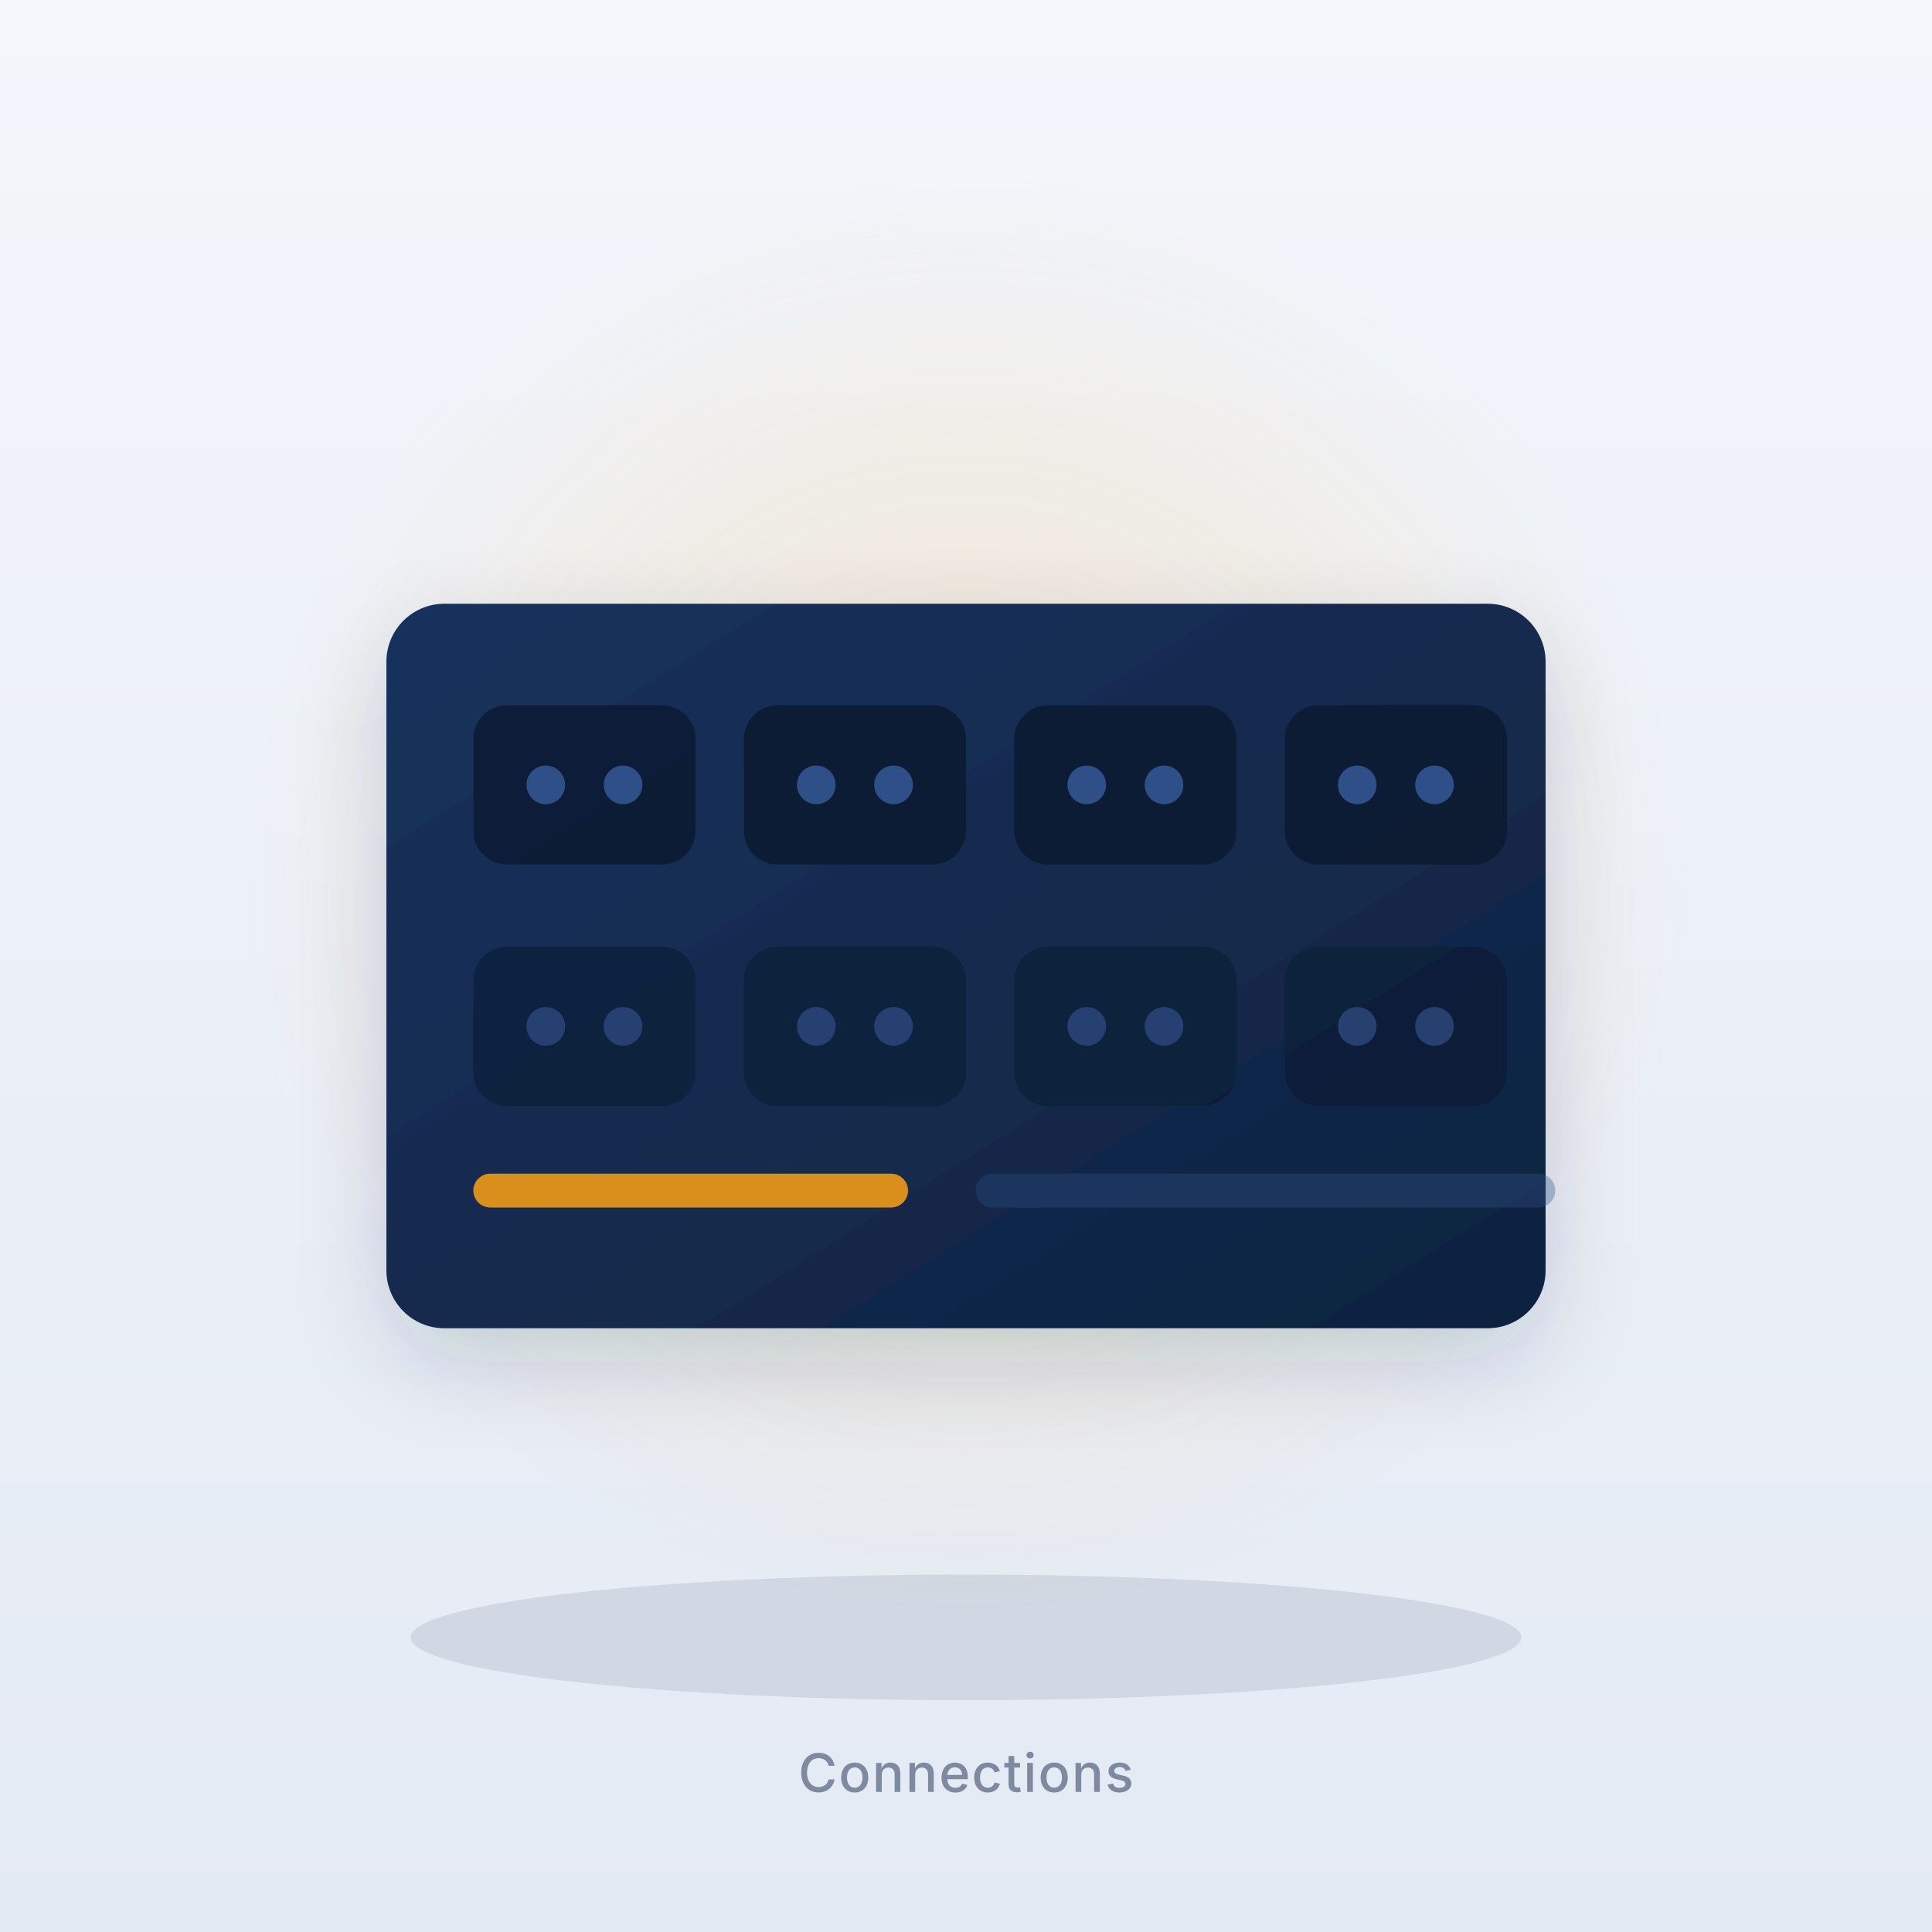
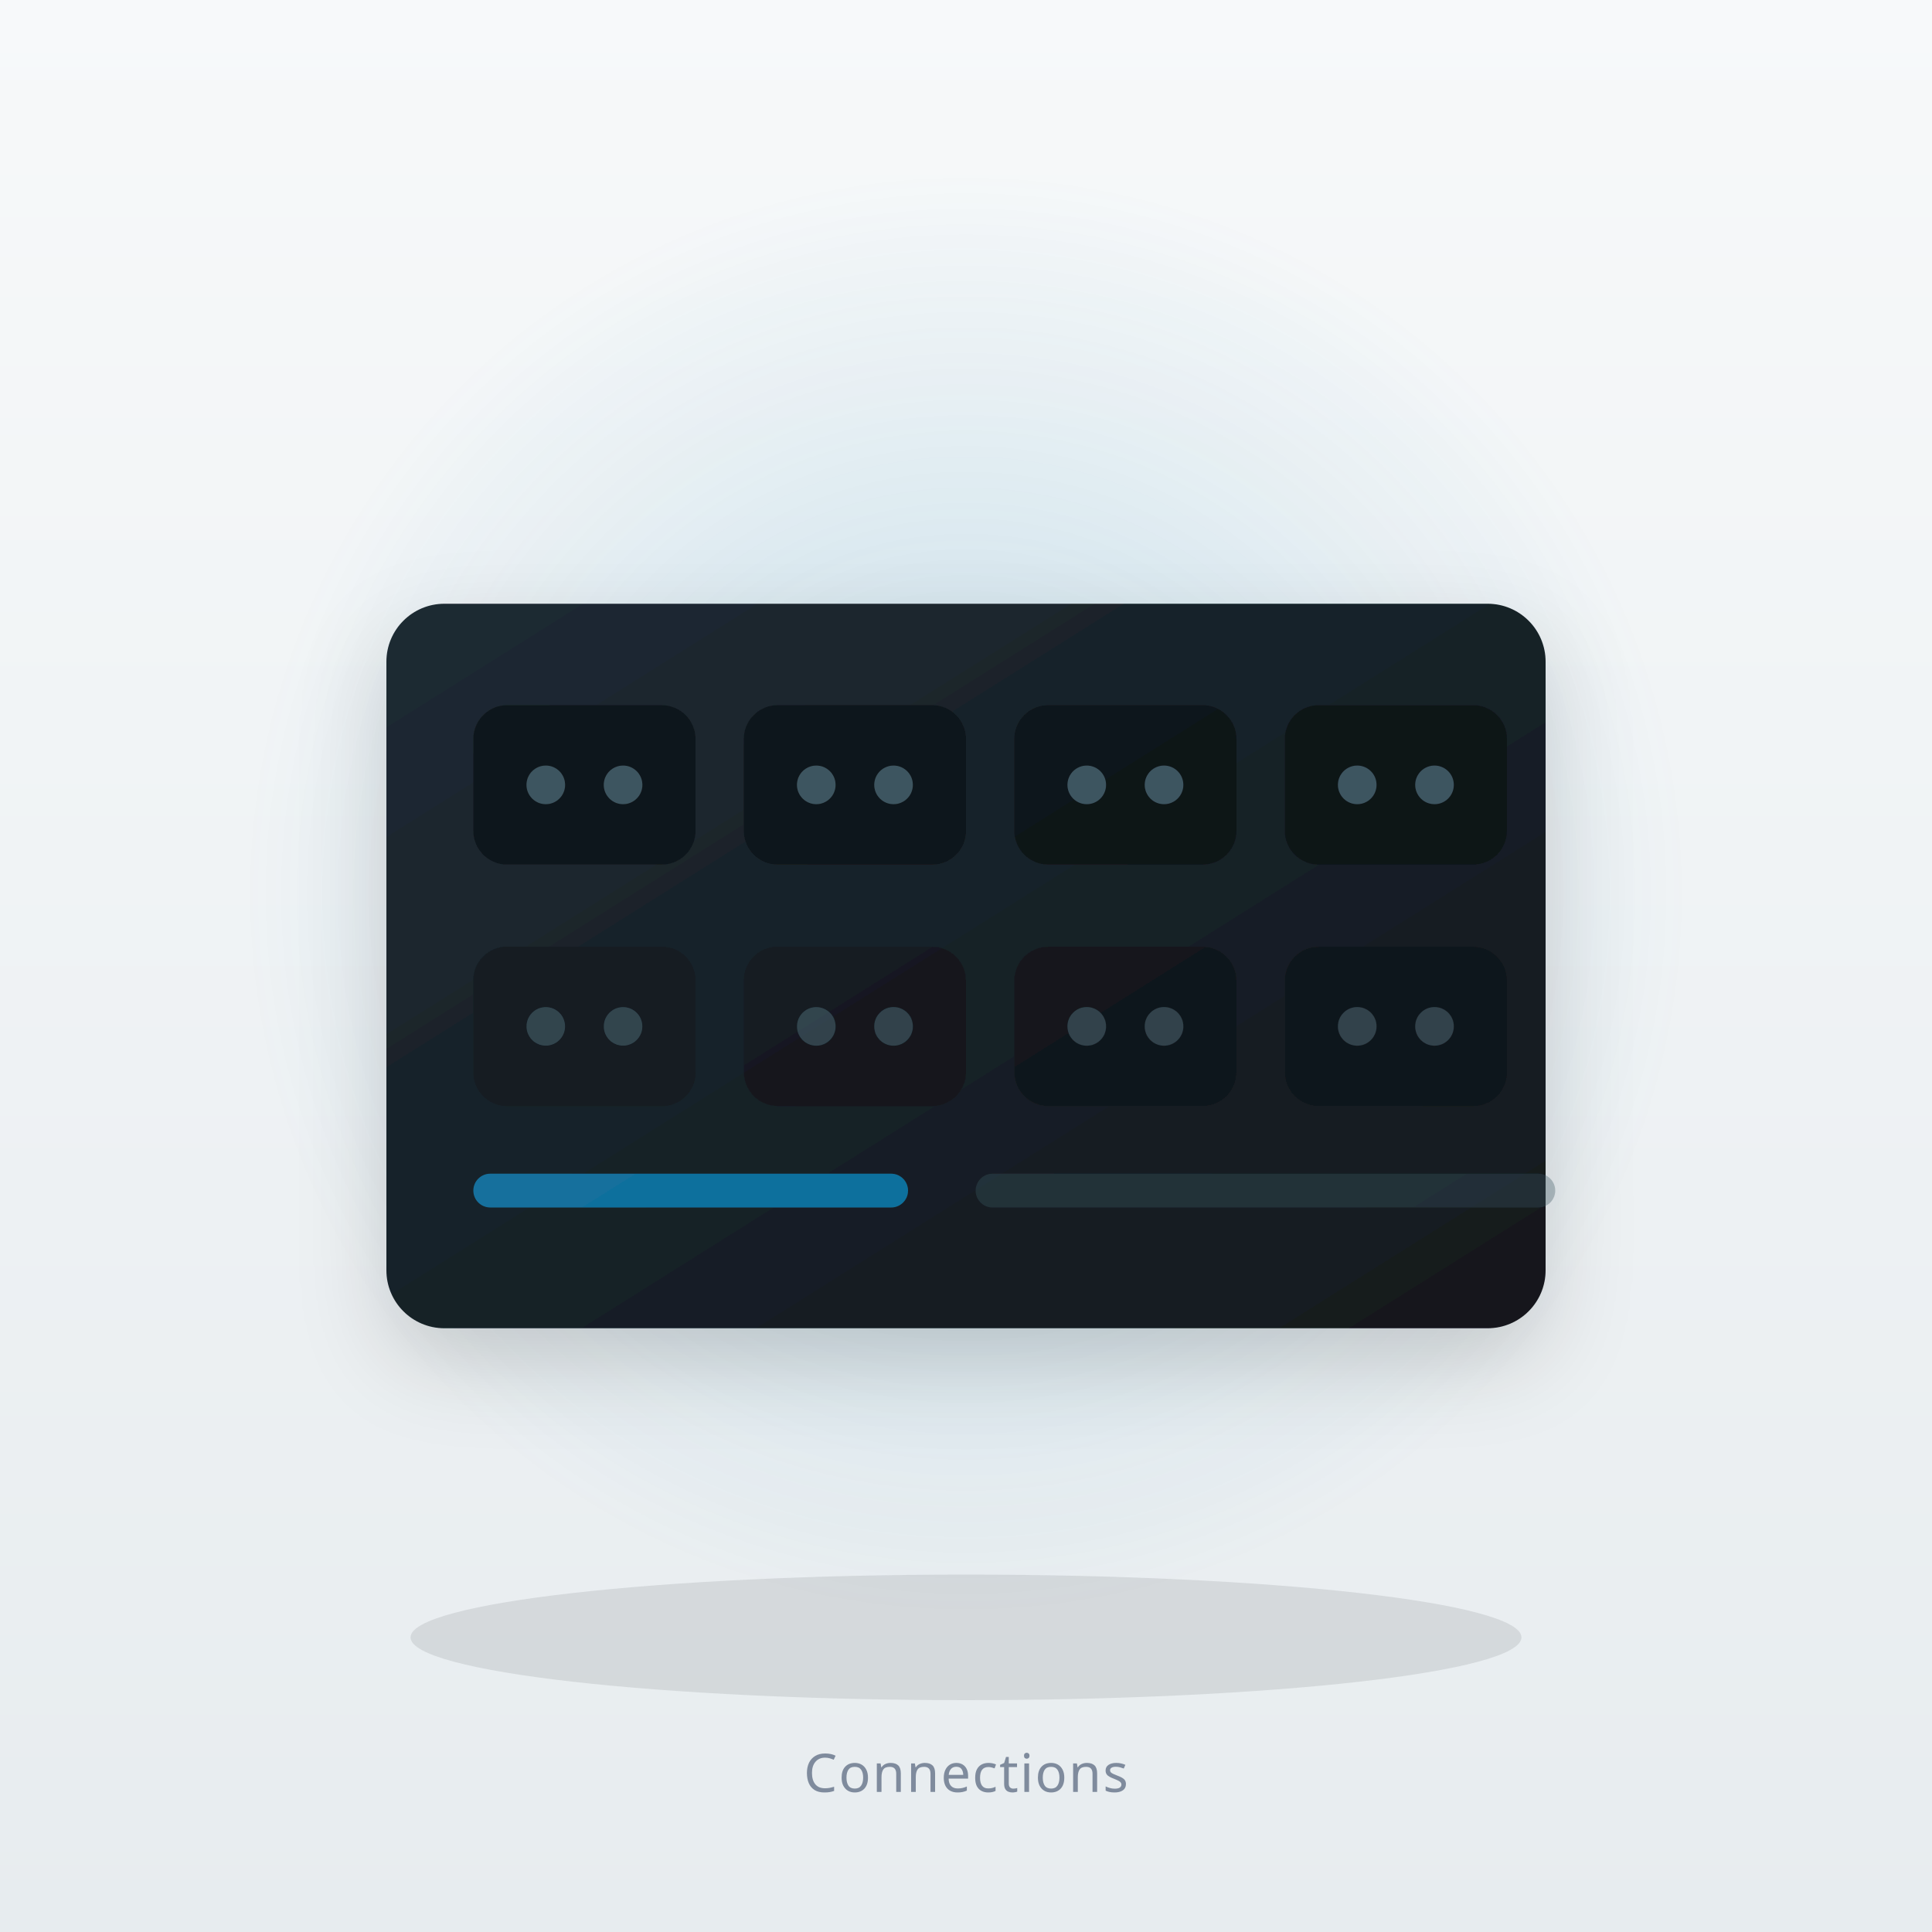
<svg xmlns="http://www.w3.org/2000/svg" viewBox="0 0 800 800" width="800" height="800" role="img" aria-labelledby="ups-3-panel-title">
  <defs>
    <linearGradient id="bg" x1="0" y1="0" x2="0" y2="1">
-       <stop offset="0" stop-color="#f3f6fb" />
-       <stop offset="1" stop-color="#e4eaf4" />
+       <stop offset="0" stop-color="#f7f9fa" />
+       <stop offset="1" stop-color="#e7ecef" />
    </linearGradient>
    <linearGradient id="body" x1="0" y1="0" x2="1" y2="1">
-       <stop offset="0" stop-color="#17325c" />
-       <stop offset="1" stop-color="#0f2340" />
+       <stop offset="0" stop-color="#1d2a33" />
+       <stop offset="1" stop-color="#12181d" />
    </linearGradient>
    <linearGradient id="bodySide" x1="0" y1="0" x2="1" y2="0">
-       <stop offset="0" stop-color="#091729" />
-       <stop offset="1" stop-color="#0f2340" />
+       <stop offset="0" stop-color="#0b1013" />
+       <stop offset="1" stop-color="#12181d" />
    </linearGradient>
-     <linearGradient id="amber" x1="0" y1="0" x2="1" y2="0">
-       <stop offset="0" stop-color="#faa113" />
-       <stop offset="1" stop-color="#d1810a" />
+     <linearGradient id="accent" x1="0" y1="0" x2="1" y2="0">
+       <stop offset="0" stop-color="#107eb1" />
+       <stop offset="1" stop-color="#0b6a94" />
    </linearGradient>
    <radialGradient id="glow" cx="0.5" cy="0.5" r="0.5">
-       <stop offset="0" stop-color="#faa113" stop-opacity="0.55" />
-       <stop offset="1" stop-color="#faa113" stop-opacity="0" />
+       <stop offset="0" stop-color="#107eb1" stop-opacity="0.55" />
+       <stop offset="1" stop-color="#107eb1" stop-opacity="0" />
    </radialGradient>
    <filter id="soft" x="-20%" y="-20%" width="140%" height="140%">
-       <feDropShadow dx="0" dy="14" stdDeviation="18" flood-color="#0f2340" flood-opacity="0.16" />
+       <feDropShadow dx="0" dy="14" stdDeviation="18" flood-color="#12181d" flood-opacity="0.16" />
    </filter>
  </defs>
  <rect width="800" height="800" fill="url(#bg)" />
  <circle cx="400" cy="370" r="300" fill="url(#glow)" opacity="0.35" />
-   <ellipse cx="400" cy="678" rx="230" ry="26" fill="#0f2340" opacity="0.1" />
+   <ellipse cx="400" cy="678" rx="230" ry="26" fill="#12181d" opacity="0.1" />
  <g filter="url(#soft)">
    <rect x="160" y="250" width="480" height="300" rx="24" fill="url(#body)" />
-     <rect x="196" y="292" width="92" height="66" rx="14" fill="#091729" opacity="0.7" />
-     <circle cx="226" cy="325" r="8" fill="#2f4f88" />
-     <circle cx="258" cy="325" r="8" fill="#2f4f88" />
-     <rect x="308" y="292" width="92" height="66" rx="14" fill="#091729" opacity="0.7" />
-     <circle cx="338" cy="325" r="8" fill="#2f4f88" />
-     <circle cx="370" cy="325" r="8" fill="#2f4f88" />
-     <rect x="420" y="292" width="92" height="66" rx="14" fill="#091729" opacity="0.7" />
-     <circle cx="450" cy="325" r="8" fill="#2f4f88" />
-     <circle cx="482" cy="325" r="8" fill="#2f4f88" />
-     <rect x="532" y="292" width="92" height="66" rx="14" fill="#091729" opacity="0.7" />
-     <circle cx="562" cy="325" r="8" fill="#2f4f88" />
-     <circle cx="594" cy="325" r="8" fill="#2f4f88" />
-     <rect x="196" y="392" width="92" height="66" rx="14" fill="#091729" opacity="0.45" />
-     <circle cx="226" cy="425" r="8" fill="#2f4f88" opacity="0.7" />
-     <circle cx="258" cy="425" r="8" fill="#2f4f88" opacity="0.7" />
-     <rect x="308" y="392" width="92" height="66" rx="14" fill="#091729" opacity="0.45" />
-     <circle cx="338" cy="425" r="8" fill="#2f4f88" opacity="0.7" />
-     <circle cx="370" cy="425" r="8" fill="#2f4f88" opacity="0.7" />
-     <rect x="420" y="392" width="92" height="66" rx="14" fill="#091729" opacity="0.45" />
-     <circle cx="450" cy="425" r="8" fill="#2f4f88" opacity="0.7" />
-     <circle cx="482" cy="425" r="8" fill="#2f4f88" opacity="0.7" />
-     <rect x="532" y="392" width="92" height="66" rx="14" fill="#091729" opacity="0.45" />
-     <circle cx="562" cy="425" r="8" fill="#2f4f88" opacity="0.7" />
-     <circle cx="594" cy="425" r="8" fill="#2f4f88" opacity="0.7" />
-     <rect x="196" y="486" width="180" height="14" rx="7" fill="#faa113" opacity="0.85" />
-     <rect x="404" y="486" width="240" height="14" rx="7" fill="#2f4f88" opacity="0.35" />
+     <rect x="196" y="292" width="92" height="66" rx="14" fill="#0b1013" opacity="0.7" />
+     <circle cx="226" cy="325" r="8" fill="#3d5560" />
+     <circle cx="258" cy="325" r="8" fill="#3d5560" />
+     <rect x="308" y="292" width="92" height="66" rx="14" fill="#0b1013" opacity="0.7" />
+     <circle cx="338" cy="325" r="8" fill="#3d5560" />
+     <circle cx="370" cy="325" r="8" fill="#3d5560" />
+     <rect x="420" y="292" width="92" height="66" rx="14" fill="#0b1013" opacity="0.7" />
+     <circle cx="450" cy="325" r="8" fill="#3d5560" />
+     <circle cx="482" cy="325" r="8" fill="#3d5560" />
+     <rect x="532" y="292" width="92" height="66" rx="14" fill="#0b1013" opacity="0.7" />
+     <circle cx="562" cy="325" r="8" fill="#3d5560" />
+     <circle cx="594" cy="325" r="8" fill="#3d5560" />
+     <rect x="196" y="392" width="92" height="66" rx="14" fill="#0b1013" opacity="0.45" />
+     <circle cx="226" cy="425" r="8" fill="#3d5560" opacity="0.7" />
+     <circle cx="258" cy="425" r="8" fill="#3d5560" opacity="0.7" />
+     <rect x="308" y="392" width="92" height="66" rx="14" fill="#0b1013" opacity="0.45" />
+     <circle cx="338" cy="425" r="8" fill="#3d5560" opacity="0.7" />
+     <circle cx="370" cy="425" r="8" fill="#3d5560" opacity="0.7" />
+     <rect x="420" y="392" width="92" height="66" rx="14" fill="#0b1013" opacity="0.45" />
+     <circle cx="450" cy="425" r="8" fill="#3d5560" opacity="0.7" />
+     <circle cx="482" cy="425" r="8" fill="#3d5560" opacity="0.7" />
+     <rect x="532" y="392" width="92" height="66" rx="14" fill="#0b1013" opacity="0.45" />
+     <circle cx="562" cy="425" r="8" fill="#3d5560" opacity="0.7" />
+     <circle cx="594" cy="425" r="8" fill="#3d5560" opacity="0.7" />
+     <rect x="196" y="486" width="180" height="14" rx="7" fill="#107eb1" opacity="0.85" />
+     <rect x="404" y="486" width="240" height="14" rx="7" fill="#3d5560" opacity="0.35" />
  </g>
-   <text x="400" y="742" text-anchor="middle" font-family="Inter, system-ui, sans-serif" font-size="22" font-weight="500" letter-spacing="0.6" fill="#16294a" opacity="0.5">Connections</text>
+   <text x="400" y="742" text-anchor="middle" font-family="'Plus Jakarta Sans', system-ui, sans-serif" font-size="22" font-weight="500" letter-spacing="0.6" fill="#16294a" opacity="0.5">Connections</text>
</svg>
